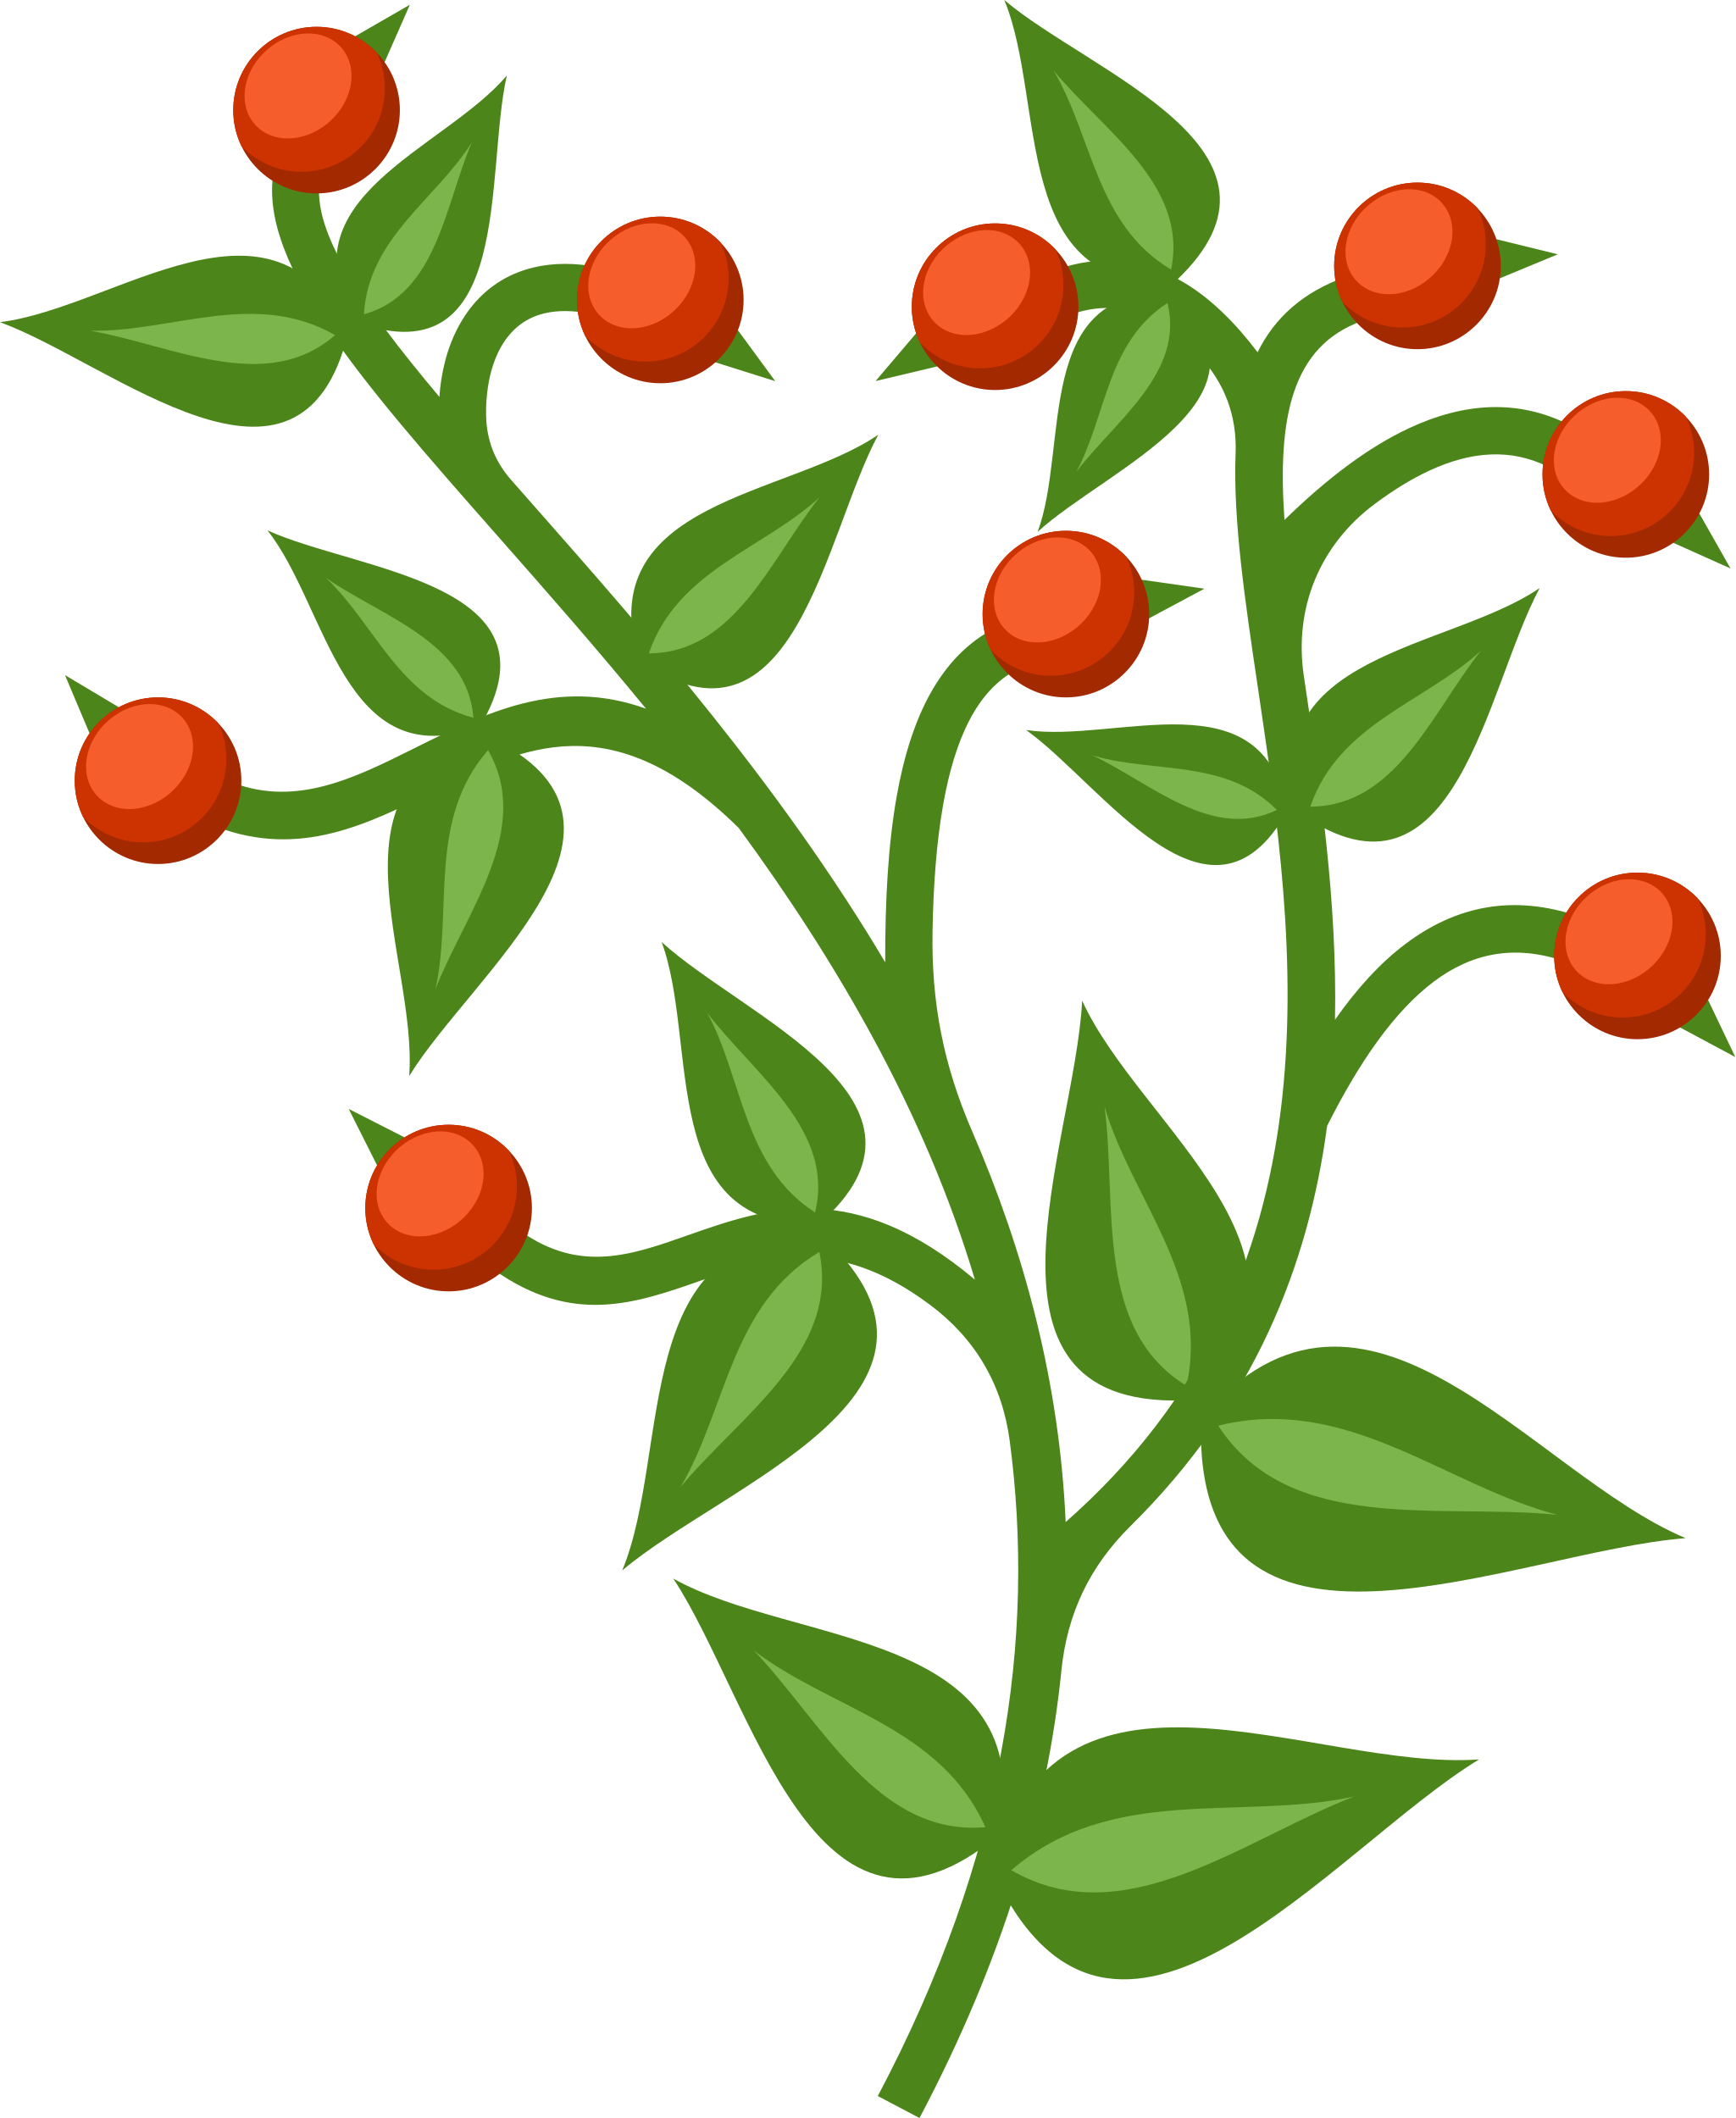
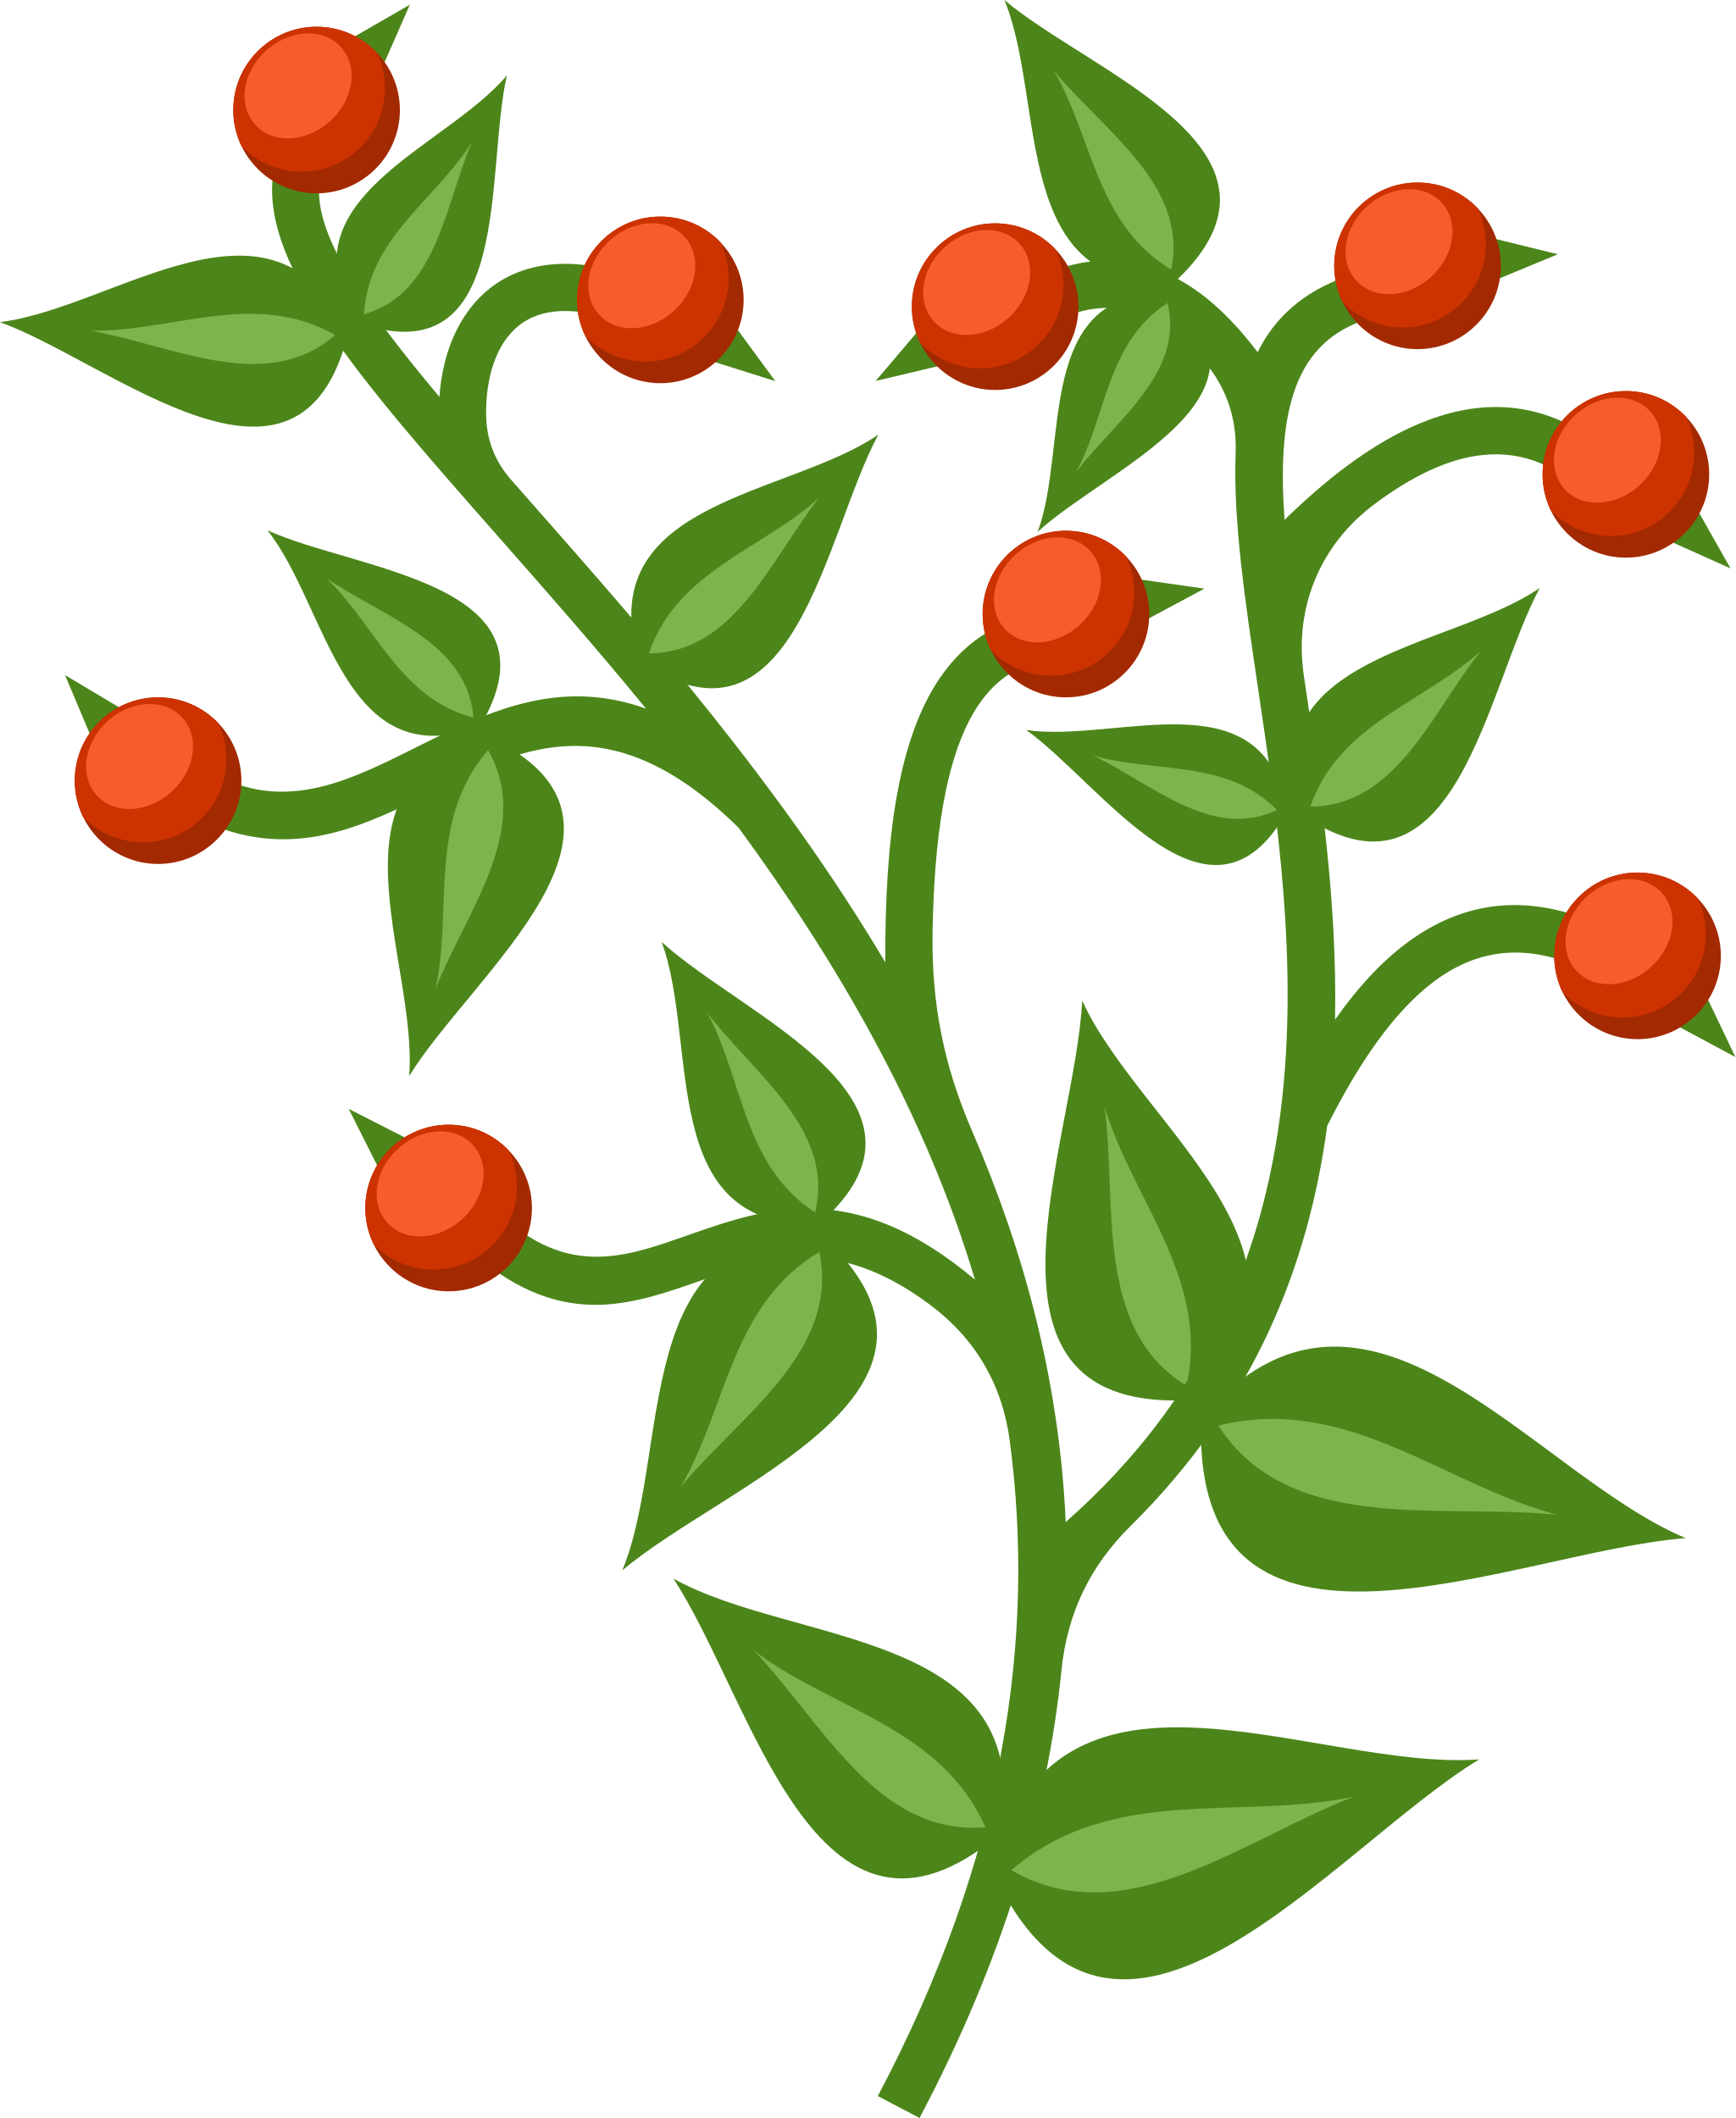
- <svg xmlns="http://www.w3.org/2000/svg" width="114.704" height="140">
-   <defs>
-     <clipPath clipPathUnits="userSpaceOnUse" id="prefix__a">
-       <path d="M0 1200h1200V0H0z" />
+ <svg xmlns="http://www.w3.org/2000/svg" version="1.1" id="svg229" width="114.704" height="140" viewBox="0 0 114.704 140">
+   <defs id="defs233">
+     <clipPath clipPathUnits="userSpaceOnUse" id="clipPath245">
+       <path d="M 0,1200 H 1200 V 0 H 0 Z" id="path243" />
    </clipPath>
  </defs>
-   <g clip-path="url(#prefix__a)" transform="matrix(.15734 0 0 -.15734 -35.134 170.636)">
-     <path d="M727.846 488.754c69.256 80.477 138.9-23.331 203.565-50.44-72.053-5.584-207.802-70.664-203.565 50.44" fill="#4c861a" fill-rule="evenodd" />
-     <path d="M735.078 485.562c29.98-46.081 92.854-32.475 142.437-37.446-47.479 12.48-88.308 50.862-142.437 37.446" fill="#7cb54b" fill-rule="evenodd" />
-     <path d="M724.567 496.385c65.152 59.373-22.64 114.722-46.665 167.746-2.935-59.928-53.736-174.121 46.665-167.746" fill="#4c861a" fill-rule="evenodd" />
-     <path d="M721.746 502.31c-38.947 23.794-29.14 76.291-34.439 117.325 11.482-39.11 44.296-72.087 34.44-117.325" fill="#7cb54b" fill-rule="evenodd" />
-     <path d="M358.164 1011.26c-5.546-21.59 15.906-53.215 49.723-93.498.162 2.358.415 4.703.763 7.017 3.195 21.108 14.577 40.222 36.066 46.635 7.703 2.302 16.602 2.931 26.778 1.393l-2.946-19.609c-7.173 1.085-13.195.718-18.175-.77-13.874-4.142-20.099-17.254-22.115-30.595a71.07 71.07 0 01-.756-11.74c.182-10.444 3.637-19.372 10.535-27.219 3.165-3.599 6.385-7.255 9.651-10.964 47.028-53.375 103.19-117.143 147.48-191.675-.073 25.504 1.18 49.218 4.821 69.71 5.915 33.302 18.195 58.641 41.144 70.628l9.145-17.515c-16.623-8.685-25.888-29.103-30.759-56.52-2.802-15.789-4.112-33.72-4.465-53.022-.556-30.379 4.602-56.485 16.673-84.369 21.837-50.45 36.608-105.105 39.25-164.069 117.41 103.398 96.767 242.625 80.82 350.042-5.528 37.245-10.527 70.947-9.44 98.86.618 15.843-4.573 29.701-15.45 41.24-5.069 5.374-10.299 9.814-15.717 13.148-11.487 7.07-24.135 8.984-38.355 3.894l-6.664 18.68c20.504 7.34 38.776 4.553 55.407-5.679 10.797-6.644 20.733-16.49 30.023-28.736 7.131 14.414 18.927 25.284 37.353 31.816l6.587-18.679c-29.937-10.612-35.607-41.285-32.649-83.587 17.792 17.38 35.252 30.564 52.3 38.53 23.368 10.92 45.876 12.203 67.31 1.434l-8.836-17.667c-15.526 7.797-32.313 6.645-50.103-1.67-7.42-3.466-15.017-8.149-22.773-13.932-23.037-17.175-33.994-43.719-29.776-72.143l.391-2.64c6.476-43.614 13.687-92.25 12.71-141.888 9.104 12.973 18.892 23.773 29.551 31.81 21.11 15.914 45.136 21.155 73.233 11.495l-6.43-18.757C859.375 687.9 841.38 684 825.6 672.1c-16.708-12.597-31.378-33.928-44.796-60.615-7.816-58.478-30.552-116.683-82.625-168.125-17.086-16.88-26.56-36.679-28.983-60.574-5.955-58.762-24.38-121.425-59.63-188.077l-17.515 9.223c53.377 100.93 66.386 192.643 55.412 275.314-3.145 23.684-14.455 42.926-33.616 57.197-40 29.796-68.773 19.688-95.749 10.208-27.917-9.812-54.223-19.057-87.373 4.427L442.12 567.2c24.8-17.57 46.472-9.952 69.468-1.87 33.84 11.893 70.078 24.628 121.26-18.43-21.116 70.673-58.295 133.885-99.203 189.75-53.414 52.678-90.992 33.943-127.469 15.743-28.696-14.319-56.809-28.344-91.63-15.362l6.9 18.524c26.702-9.957 51.045 2.19 75.894 14.587 29.77 14.852 60.17 30.011 97.33 16.641-21.185 25.866-42.335 49.867-61.86 72.031-59.02 66.986-103.906 117.936-93.79 157.327zM372.496 1069.272l22.986 13.248-10.6-24.096-10.572-3.727z" fill="#4c861a" fill-rule="evenodd" />
-     <path d="M356.287 1003.251c19.275 0 34.996 15.72 34.996 34.995s-15.72 34.996-34.996 34.996c-19.275 0-34.997-15.72-34.997-34.995 0-19.277 15.722-34.996 34.997-34.996" fill="#a32900" fill-rule="evenodd" />
-     <path d="M356.284 1073.243c9.94 0 18.91-4.142 25.28-10.795a34.809 34.809 0 003.417-15.101c0-19.33-15.667-34.998-34.997-34.998-9.938 0-18.906 4.145-25.276 10.796a34.83 34.83 0 00-3.418 15.102c0 19.33 15.667 34.996 34.994 34.996" fill="#c30" fill-rule="evenodd" />
-     <path d="M352.785 1070.445c12.178 0 20.132-9.872 17.77-22.051-2.364-12.176-14.15-22.046-26.326-22.046s-20.133 9.87-17.772 22.046c2.365 12.179 14.15 22.05 26.328 22.05" fill="#f55e2c" fill-rule="evenodd" />
-     <path d="M533.29 945.773l15.68-21.403-25.111 7.904L519 942.379z" fill="#4c861a" fill-rule="evenodd" />
-     <path d="M500.68 923.5c19.276 0 34.998 15.72 34.998 34.997 0 19.275-15.722 34.996-34.997 34.996s-34.997-15.722-34.997-34.997c0-19.276 15.722-34.997 34.997-34.997" fill="#a32900" fill-rule="evenodd" />
-     <path d="M500.68 993.493c9.937 0 18.907-4.142 25.278-10.795a34.842 34.842 0 003.417-15.101c0-19.331-15.666-34.998-34.996-34.998-9.938 0-18.906 4.143-25.277 10.796a34.83 34.83 0 00-3.418 15.102c0 19.327 15.667 34.996 34.997 34.996" fill="#c30" fill-rule="evenodd" />
-     <path d="M497.179 990.693c12.179 0 20.135-9.873 17.77-22.05-2.361-12.175-14.15-22.045-26.326-22.045-12.175 0-20.131 9.87-17.77 22.046 2.364 12.176 14.15 22.049 26.326 22.049" fill="#f55e2c" fill-rule="evenodd" />
-     <path d="M260.911 776.44l-10.31 24.447 22.602-13.493 2.395-10.954z" fill="#4c861a" fill-rule="evenodd" />
-     <path d="M289.697 721.529c19.275 0 34.997 15.722 34.997 34.995 0 19.276-15.722 34.999-34.997 34.999s-34.997-15.723-34.997-35c0-19.272 15.722-34.994 34.997-34.994" fill="#a32900" fill-rule="evenodd" />
-     <path d="M289.697 791.52c9.938 0 18.908-4.143 25.28-10.797a34.852 34.852 0 003.417-15.101c0-19.327-15.669-34.995-34.997-34.995-9.938 0-18.909 4.144-25.279 10.795a34.873 34.873 0 00-3.418 15.102c0 19.328 15.67 34.996 34.997 34.996" fill="#c30" fill-rule="evenodd" />
-     <path d="M286.197 788.72c12.176 0 20.133-9.87 17.77-22.046-2.363-12.179-14.152-22.05-26.328-22.05-12.175 0-20.132 9.871-17.767 22.05 2.36 12.176 14.15 22.046 26.325 22.046" fill="#f55e2c" fill-rule="evenodd" />
-     <path d="M702.975 840.94l26.266-3.75-23.203-12.43-10.623 3.587z" fill="#4c861a" fill-rule="evenodd" />
-     <path d="M671.081 791.52c19.275 0 34.997 15.722 34.997 34.997 0 19.274-15.722 34.997-34.997 34.997s-34.997-15.723-34.997-34.997c0-19.275 15.722-34.997 34.997-34.997" fill="#a32900" fill-rule="evenodd" />
-     <path d="M671.081 861.512c9.938 0 18.91-4.143 25.28-10.796a34.824 34.824 0 003.416-15.102c0-19.327-15.666-34.995-34.994-34.995-9.938 0-18.91 4.144-25.28 10.796a34.87 34.87 0 00-3.419 15.102c0 19.328 15.67 34.995 34.997 34.995" fill="#c30" fill-rule="evenodd" />
-     <path d="M667.581 858.714c12.18 0 20.133-9.87 17.77-22.049-2.363-12.179-14.15-22.049-26.326-22.049-12.177 0-20.13 9.87-17.769 22.05 2.363 12.178 14.15 22.048 26.325 22.048" fill="#f55e2c" fill-rule="evenodd" />
-     <path d="M381.703 594.934l-11.919 23.706 23.452-11.954 3.12-10.768z" fill="#4c861a" fill-rule="evenodd" />
-     <path d="M411.756 541.992c19.275 0 34.996 15.721 34.996 34.996 0 19.276-15.721 34.998-34.996 34.998-19.276 0-34.997-15.722-34.997-34.998 0-19.275 15.72-34.996 34.997-34.996" fill="#a32900" fill-rule="evenodd" />
-     <path d="M411.756 611.986c9.935 0 18.908-4.144 25.279-10.795a34.875 34.875 0 003.417-15.102c0-19.33-15.67-34.997-34.997-34.997-9.937 0-18.908 4.143-25.28 10.795a34.865 34.865 0 00-3.416 15.102c0 19.328 15.669 34.997 34.997 34.997" fill="#c30" fill-rule="evenodd" />
-     <path d="M408.254 609.186c12.178 0 20.134-9.873 17.772-22.049-2.364-12.176-14.15-22.046-26.326-22.046-12.178 0-20.131 9.87-17.771 22.046 2.364 12.176 14.148 22.049 26.325 22.049" fill="#f55e2c" fill-rule="evenodd" />
-     <path d="M940.867 664.358l11.428-23.941-23.203 12.43-2.899 10.832z" fill="#4c861a" fill-rule="evenodd" />
-     <path d="M911.188 647.924c19.275 0 34.997 15.721 34.997 34.996 0 19.273-15.722 34.997-34.997 34.997s-34.997-15.724-34.997-34.997c0-19.275 15.722-34.996 34.997-34.996" fill="#a32900" fill-rule="evenodd" />
-     <path d="M911.188 717.915c9.938 0 18.909-4.143 25.279-10.795a34.817 34.817 0 003.418-15.102c0-19.328-15.667-34.997-34.995-34.997-9.938 0-18.911 4.146-25.28 10.796a34.86 34.86 0 00-3.42 15.104c0 19.328 15.67 34.995 34.997 34.995" fill="#c30" fill-rule="evenodd" />
-     <path d="M907.688 715.118c12.179 0 20.133-9.87 17.769-22.05-2.362-12.177-14.148-22.047-26.324-22.047-12.176 0-20.132 9.87-17.77 22.048 2.362 12.179 14.148 22.049 26.324 22.049" fill="#f55e2c" fill-rule="evenodd" />
-     <path d="M937.193 868.766l13.08-23.085-24.018 10.775-3.65 10.602z" fill="#4c861a" fill-rule="evenodd" />
-     <path d="M906.29 850.207c19.274 0 34.996 15.72 34.996 34.997 0 19.273-15.722 34.996-34.997 34.996s-34.997-15.724-34.997-34.997c0-19.276 15.722-34.997 34.997-34.997" fill="#a32900" fill-rule="evenodd" />
-     <path d="M906.29 920.198c9.937 0 18.907-4.143 25.278-10.795a34.873 34.873 0 003.418-15.102c0-19.328-15.669-34.997-34.997-34.997-9.938 0-18.909 4.145-25.279 10.798a34.86 34.86 0 00-3.418 15.102c0 19.325 15.67 34.994 34.997 34.994" fill="#c30" fill-rule="evenodd" />
-     <path d="M902.79 917.398c12.175 0 20.132-9.87 17.77-22.047-2.364-12.178-14.15-22.048-26.329-22.048-12.175 0-20.129 9.87-17.767 22.048 2.363 12.177 14.147 22.047 26.325 22.047" fill="#f55e2c" fill-rule="evenodd" />
-     <path d="M851.935 984l25.765-6.33-24.321-10.073-10.214 4.62z" fill="#4c861a" fill-rule="evenodd" />
-     <path d="M818.77 937.805c19.275 0 34.997 15.722 34.997 34.997 0 19.274-15.723 34.997-34.998 34.997s-34.997-15.723-34.997-34.997c0-19.275 15.722-34.997 34.997-34.997" fill="#a32900" fill-rule="evenodd" />
-     <path d="M818.77 1007.797c9.939 0 18.908-4.143 25.279-10.796a34.853 34.853 0 003.418-15.102c0-19.327-15.67-34.996-34.997-34.996-9.938 0-18.91 4.144-25.28 10.797a34.893 34.893 0 00-3.418 15.102c0 19.328 15.67 34.995 34.997 34.995" fill="#c30" fill-rule="evenodd" />
-     <path d="M815.27 1005c12.176 0 20.133-9.87 17.77-22.05-2.363-12.179-14.15-22.049-26.328-22.049-12.175 0-20.13 9.87-17.767 22.05C791.306 995.13 803.09 1005 815.268 1005" fill="#f55e2c" fill-rule="evenodd" />
-     <path d="M616.936 930.553l-25.814-6.129 17.043 20.064 11.198.551z" fill="#4c861a" fill-rule="evenodd" />
-     <path d="M641.336 920.656c19.273 0 34.997 15.722 34.997 34.997s-15.724 34.997-34.997 34.997c-19.275 0-34.997-15.722-34.997-34.997s15.722-34.997 34.997-34.997" fill="#a32900" fill-rule="evenodd" />
-     <path d="M641.334 990.65c9.938 0 18.91-4.143 25.281-10.796a34.853 34.853 0 003.418-15.102c0-19.328-15.669-34.996-34.997-34.996-9.938 0-18.909 4.142-25.279 10.795a34.873 34.873 0 00-3.418 15.102c0 19.33 15.669 34.997 34.995 34.997" fill="#c30" fill-rule="evenodd" />
-     <path d="M637.834 987.85c12.178 0 20.135-9.87 17.769-22.049-2.36-12.177-14.146-22.047-26.325-22.047-12.176 0-20.13 9.87-17.769 22.047 2.362 12.178 14.149 22.048 26.325 22.048" fill="#f55e2c" fill-rule="evenodd" />
-     <path d="M769.39 742.762c-19.81 67.146 62.602 68.602 100.745 94.726-22.675-41.914-35.175-140.384-100.744-94.726" fill="#4c861a" fill-rule="evenodd" />
-     <path d="M773.745 745.625c36.25.128 51.2 39.823 71.687 65.51-23.897-21.836-59.759-30.727-71.687-65.51" fill="#7cb54b" fill-rule="evenodd" />
-     <path d="M763.991 743.675c-9.588 57.326-71.646 28.485-109.61 34.141 32.147-23.058 77.236-92.04 109.61-34.14" fill="#4c861a" fill-rule="evenodd" />
-     <path d="M759.701 744.231c-27.109-13.065-52.685 11.142-77.308 22.883 25.77-7.626 55.774-1.244 77.308-22.883" fill="#7cb54b" fill-rule="evenodd" />
-     <path d="M717.174 966.4c-69.784-5.573-54.25 75.376-71.97 118.078 36.35-30.816 130.143-63.307 71.97-118.078" fill="#4c861a" fill-rule="evenodd" />
-     <path d="M715.267 971.25c7.335 35.498-28.435 58.297-49.357 83.631 16.452-27.877 17.773-64.802 49.357-83.63" fill="#7cb54b" fill-rule="evenodd" />
-     <path d="M715.169 961.303c-58.071 2.41-42.618-64.252-55.966-100.24 29.18 26.715 105.964 56.644 55.966 100.24" fill="#4c861a" fill-rule="evenodd" />
-     <path d="M713.74 957.218c7.21-29.217-21.743-49.263-38.299-70.944 12.767 23.648 12.694 54.322 38.3 70.944" fill="#7cb54b" fill-rule="evenodd" />
-     <path d="M569.74 564.284c-82.466 6.585-64.108-89.07-85.045-139.534 42.953 36.414 153.79 74.81 85.045 139.534" fill="#4c861a" fill-rule="evenodd" />
-     <path d="M567.49 558.552c8.664-41.948-33.605-68.887-58.329-98.827 19.442 32.943 21.003 76.578 58.328 98.827" fill="#7cb54b" fill-rule="evenodd" />
-     <path d="M567.371 570.309c-68.622-2.851-50.363 75.927-66.135 118.456 34.483-31.572 125.22-66.94 66.135-118.456" fill="#4c861a" fill-rule="evenodd" />
-     <path d="M565.685 575.134c8.52 34.529-25.696 58.217-45.26 83.838 15.089-27.947 15.002-64.195 45.26-83.838" fill="#7cb54b" fill-rule="evenodd" />
-     <path d="M428.646 774.863c-71.994-17.385-29.711-93.648-33.456-142.416 26.39 42.953 109.982 106.515 33.456 142.416" fill="#4c861a" fill-rule="evenodd" />
-     <path d="M428.326 769.358c19.066-33.274-9.387-67.975-22.073-100.336 7.357 33.445-3.477 71.004 22.073 100.336" fill="#7cb54b" fill-rule="evenodd" />
-     <path d="M424.95 779.327c-57.586-21.557-64.01 50.556-89.283 82.34 38.134-17.247 125.186-22.041 89.283-82.34" fill="#4c861a" fill-rule="evenodd" />
-     <path d="M422.17 782.96c-2.38 31.75-38.088 42.365-61.873 58.711 20.625-19.572 30.654-50.434 61.873-58.71" fill="#7cb54b" fill-rule="evenodd" />
-     <path d="M491.517 807.155c-19.814 67.146 62.599 68.602 100.744 94.727-22.675-41.913-35.175-140.384-100.744-94.727" fill="#4c861a" fill-rule="evenodd" />
-     <path d="M495.871 810.019c36.248.128 51.196 39.823 71.685 65.51-23.895-21.837-59.757-30.727-71.685-65.51" fill="#7cb54b" fill-rule="evenodd" />
-     <path d="M369.516 944.511c-31.27 67.14-97.672 10.617-146.222 4.652 47.324-17.384 126.154-86.762 146.222-4.652" fill="#4c861a" fill-rule="evenodd" />
-     <path d="M364.057 943.737c-28.85-25.266-68.488-4.233-102.722 1.809 34.24-.602 68.918 17.439 102.722-1.81" fill="#7cb54b" fill-rule="evenodd" />
-     <path d="M373.161 949.015c-32.509 52.192 36.908 72.742 63.071 103.797-9.368-40.79 3.133-127.075-63.07-103.797" fill="#4c861a" fill-rule="evenodd" />
-     <path d="M376.176 952.46c30.65 8.606 34 45.708 45.322 72.256-15.108-24.085-43.38-40.019-45.322-72.256" fill="#7cb54b" fill-rule="evenodd" />
-     <path d="M643.033 313.76c17.371 86.42-86.152 79.067-136.9 107.584 33.108-50.04 59.75-172.152 136.9-107.583" fill="#4c861a" fill-rule="evenodd" />
-     <path d="M637.253 316.868c-45.476-3.878-68.644 44.243-97.2 74.18 32.398-24.729 78.369-31.885 97.2-74.18" fill="#7cb54b" fill-rule="evenodd" />
-     <path d="M640.244 298.401c25.433 103.081 134.46 41.928 204.398 46.952-61.76-37.53-153.474-156.912-204.398-46.952" fill="#4c861a" fill-rule="evenodd" />
-     <path d="M648.137 298.818c47.563-27.566 97.51 12.974 143.993 30.935-47.997-10.313-101.76 5.486-143.993-30.935" fill="#7cb54b" fill-rule="evenodd" />
+   <g id="g237" transform="matrix(1.333333,0,0,-1.333333,-297.7248,1445.97)">
+     <g id="g239" transform="matrix(0.1180082,0,0,0.1180082,196.9431,956.5006)">
+       <g id="g241" clip-path="url(#clipPath245)">
+         <g id="g247" transform="translate(727.8457,488.7539)">
+           <path d="M 0,0 C 69.256,80.477 138.901,-23.331 203.565,-50.44 131.512,-56.024 -4.237,-121.104 0,0" style="fill:#4c861a;fill-opacity:1;fill-rule:evenodd;stroke:none" id="path249" />
+         </g>
+         <g id="g251" transform="translate(735.0781,485.5615)">
+           <path d="M 0,0 C 29.979,-46.081 92.854,-32.475 142.437,-37.446 94.958,-24.965 54.129,13.416 0,0" style="fill:#7cb54b;fill-opacity:1;fill-rule:evenodd;stroke:none" id="path253" />
+         </g>
+         <g id="g255" transform="translate(724.5674,496.3848)">
+           <path d="M 0,0 C 65.152,59.373 -22.641,114.722 -46.665,167.746 -49.6,107.818 -100.401,-6.375 0,0" style="fill:#4c861a;fill-opacity:1;fill-rule:evenodd;stroke:none" id="path257" />
+         </g>
+         <g id="g259" transform="translate(721.7461,502.3105)">
+           <path d="M 0,0 C -38.947,23.794 -29.141,76.291 -34.439,117.325 -22.957,78.215 9.857,45.238 0,0" style="fill:#7cb54b;fill-opacity:1;fill-rule:evenodd;stroke:none" id="path261" />
+         </g>
+         <g id="g263" transform="translate(358.1641,1011.26)">
+           <path d="m 0,0 c -5.546,-21.591 15.906,-53.215 49.723,-93.498 0.162,2.358 0.415,4.703 0.763,7.017 3.195,21.108 14.577,40.222 36.066,46.635 7.703,2.302 16.602,2.931 26.778,1.393 l -2.946,-19.609 c -7.173,1.085 -13.195,0.718 -18.175,-0.77 -13.874,-4.142 -20.099,-17.254 -22.115,-30.595 -0.578,-3.844 -0.823,-7.794 -0.756,-11.74 0.182,-10.444 3.637,-19.372 10.535,-27.219 3.165,-3.599 6.385,-7.255 9.651,-10.964 47.028,-53.375 103.189,-117.143 147.48,-191.675 -0.073,25.504 1.18,49.218 4.821,69.71 5.915,33.302 18.195,58.641 41.144,70.628 l 9.145,-17.515 c -16.623,-8.685 -25.888,-29.103 -30.759,-56.521 -2.802,-15.788 -4.112,-33.719 -4.465,-53.021 -0.556,-30.379 4.602,-56.485 16.673,-84.369 21.837,-50.45 36.608,-105.105 39.249,-164.069 117.411,103.398 96.768,242.625 80.821,350.042 -5.528,37.245 -10.527,70.947 -9.44,98.86 0.618,15.843 -4.573,29.701 -15.45,41.239 -5.069,5.375 -10.299,9.815 -15.717,13.149 -11.487,7.07 -24.135,8.984 -38.355,3.894 l -6.664,18.679 c 20.504,7.34 38.776,4.554 55.407,-5.678 10.797,-6.644 20.733,-16.491 30.023,-28.736 7.131,14.414 18.927,25.284 37.353,31.816 l 6.587,-18.679 c -29.937,-10.612 -35.607,-41.285 -32.649,-83.587 17.792,17.38 35.252,30.564 52.3,38.529 23.368,10.921 45.876,12.204 67.31,1.435 l -8.836,-17.667 c -15.526,7.797 -32.313,6.645 -50.103,-1.67 -7.421,-3.466 -15.017,-8.149 -22.773,-13.932 -23.037,-17.175 -33.994,-43.719 -29.776,-72.143 0.129,-0.877 0.261,-1.759 0.391,-2.641 6.476,-43.613 13.687,-92.249 12.709,-141.887 9.105,12.973 18.893,23.773 29.552,31.809 21.109,15.915 45.136,21.156 73.233,11.496 l -6.431,-18.757 c -21.092,7.25 -39.087,3.349 -54.868,-8.549 -16.708,-12.597 -31.378,-33.928 -44.796,-60.615 -7.816,-58.478 -30.552,-116.683 -82.625,-168.125 -17.086,-16.881 -26.56,-36.679 -28.983,-60.574 -5.955,-58.762 -24.381,-121.425 -59.631,-188.077 l -17.514,9.223 c 53.377,100.929 66.386,192.643 55.412,275.314 -3.145,23.684 -14.455,42.926 -33.616,57.197 -40.001,29.796 -68.773,19.688 -95.749,10.208 -27.917,-9.812 -54.223,-19.057 -87.373,4.427 l 11.395,16.122 c 24.799,-17.571 46.472,-9.952 69.468,-1.87 33.839,11.893 70.078,24.628 121.26,-18.431 -21.116,70.674 -58.295,133.886 -99.203,189.75 -53.414,52.679 -90.992,33.944 -127.469,15.744 -28.696,-14.319 -56.809,-28.344 -91.63,-15.362 l 6.899,18.524 c 26.703,-9.957 51.046,2.189 75.895,14.587 29.769,14.852 60.169,30.011 97.33,16.641 -21.185,25.866 -42.335,49.867 -61.861,72.031 C 15.626,-85.46 -29.26,-34.51 -19.144,4.881 Z" style="fill:#4c861a;fill-opacity:1;fill-rule:evenodd;stroke:none" id="path265" />
+         </g>
+         <g id="g267" transform="translate(372.4961,1069.272)">
+           <path d="M 0,0 22.986,13.248 12.385,-10.848 1.814,-14.575 Z" style="fill:#4c861a;fill-opacity:1;fill-rule:evenodd;stroke:none" id="path269" />
+         </g>
+         <g id="g271" transform="translate(356.2871,1003.251)">
+           <path d="M 0,0 C 19.275,0 34.996,15.719 34.996,34.995 34.996,54.27 19.275,69.991 0,69.991 -19.275,69.991 -34.997,54.27 -34.997,34.995 -34.997,15.719 -19.275,0 0,0" style="fill:#a32900;fill-opacity:1;fill-rule:evenodd;stroke:none" id="path273" />
+         </g>
+         <g id="g275" transform="translate(356.2842,1073.243)">
+           <path d="m 0,0 c 9.939,0 18.909,-4.142 25.279,-10.795 2.193,-4.57 3.418,-9.692 3.418,-15.101 0,-19.329 -15.667,-34.998 -34.997,-34.998 -9.938,0 -18.906,4.145 -25.276,10.796 -2.193,4.573 -3.418,9.695 -3.418,15.102 C -34.994,-15.666 -19.327,0 0,0" style="fill:#cc3300;fill-opacity:1;fill-rule:evenodd;stroke:none" id="path277" />
+         </g>
+         <g id="g279" transform="translate(352.7852,1070.445)">
+           <path d="M 0,0 C 12.178,0 20.132,-9.872 17.77,-22.051 15.406,-34.227 3.62,-44.097 -8.556,-44.097 c -12.176,0 -20.133,9.87 -17.772,22.046 C -23.963,-9.872 -12.179,0 0,0" style="fill:#f55e2c;fill-opacity:1;fill-rule:evenodd;stroke:none" id="path281" />
+         </g>
+         <g id="g283" transform="translate(533.29,945.7729)">
+           <path d="m 0,0 15.68,-21.403 -25.111,7.904 -4.859,10.105 z" style="fill:#4c861a;fill-opacity:1;fill-rule:evenodd;stroke:none" id="path285" />
+         </g>
+         <g id="g287" transform="translate(500.6807,923.4995)">
+           <path d="M 0,0 C 19.275,0 34.997,15.721 34.997,34.997 34.997,54.272 19.275,69.993 0,69.993 -19.275,69.993 -34.997,54.272 -34.997,34.997 -34.997,15.721 -19.275,0 0,0" style="fill:#a32900;fill-opacity:1;fill-rule:evenodd;stroke:none" id="path289" />
+         </g>
+         <g id="g291" transform="translate(500.6807,993.4927)">
+           <path d="m 0,0 c 9.936,0 18.906,-4.142 25.277,-10.795 2.192,-4.573 3.417,-9.695 3.417,-15.101 0,-19.331 -15.666,-34.998 -34.996,-34.998 -9.938,0 -18.906,4.143 -25.277,10.796 -2.192,4.571 -3.418,9.693 -3.418,15.102 C -34.997,-15.669 -19.33,0 0,0" style="fill:#cc3300;fill-opacity:1;fill-rule:evenodd;stroke:none" id="path293" />
+         </g>
+         <g id="g295" transform="translate(497.1787,990.6929)">
+           <path d="M 0,0 C 12.179,0 20.135,-9.873 17.77,-22.049 15.409,-34.225 3.62,-44.095 -8.556,-44.095 c -12.175,0 -20.131,9.87 -17.769,22.046 C -23.962,-9.873 -12.176,0 0,0" style="fill:#f55e2c;fill-opacity:1;fill-rule:evenodd;stroke:none" id="path297" />
+         </g>
+         <g id="g299" transform="translate(260.9111,776.4399)">
+           <path d="M 0,0 -10.31,24.447 12.292,10.954 14.687,0 Z" style="fill:#4c861a;fill-opacity:1;fill-rule:evenodd;stroke:none" id="path301" />
+         </g>
+         <g id="g303" transform="translate(289.6973,721.5288)">
+           <path d="M 0,0 C 19.275,0 34.997,15.722 34.997,34.995 34.997,54.271 19.275,69.994 0,69.994 -19.275,69.994 -34.997,54.271 -34.997,34.995 -34.997,15.722 -19.275,0 0,0" style="fill:#a32900;fill-opacity:1;fill-rule:evenodd;stroke:none" id="path305" />
+         </g>
+         <g id="g307" transform="translate(289.6973,791.52)">
+           <path d="m 0,0 c 9.938,0 18.908,-4.143 25.279,-10.797 2.19,-4.57 3.418,-9.692 3.418,-15.101 0,-19.327 -15.669,-34.995 -34.997,-34.995 -9.938,0 -18.909,4.144 -25.279,10.795 -2.19,4.573 -3.418,9.695 -3.418,15.102 C -34.997,-15.668 -19.328,0 0,0" style="fill:#cc3300;fill-opacity:1;fill-rule:evenodd;stroke:none" id="path309" />
+         </g>
+         <g id="g311" transform="translate(286.1973,788.7202)">
+           <path d="M 0,0 C 12.176,0 20.133,-9.87 17.77,-22.046 15.407,-34.225 3.618,-44.097 -8.558,-44.097 c -12.175,0 -20.132,9.872 -17.767,22.051 C -23.965,-9.87 -12.176,0 0,0" style="fill:#f55e2c;fill-opacity:1;fill-rule:evenodd;stroke:none" id="path313" />
+         </g>
+         <g id="g315" transform="translate(702.9746,840.9399)">
+           <path d="M 0,0 26.266,-3.75 3.063,-16.18 -7.56,-12.593 Z" style="fill:#4c861a;fill-opacity:1;fill-rule:evenodd;stroke:none" id="path317" />
+         </g>
+         <g id="g319" transform="translate(671.0811,791.52)">
+           <path d="M 0,0 C 19.275,0 34.997,15.722 34.997,34.997 34.997,54.271 19.275,69.994 0,69.994 -19.275,69.994 -34.997,54.271 -34.997,34.997 -34.997,15.722 -19.275,0 0,0" style="fill:#a32900;fill-opacity:1;fill-rule:evenodd;stroke:none" id="path321" />
+         </g>
+         <g id="g323" transform="translate(671.0811,861.5122)">
+           <path d="m 0,0 c 9.938,0 18.909,-4.143 25.279,-10.796 2.192,-4.57 3.417,-9.692 3.417,-15.102 0,-19.327 -15.666,-34.995 -34.994,-34.995 -9.938,0 -18.911,4.144 -25.281,10.796 -2.19,4.574 -3.418,9.693 -3.418,15.102 C -34.997,-15.667 -19.328,0 0,0" style="fill:#cc3300;fill-opacity:1;fill-rule:evenodd;stroke:none" id="path325" />
+         </g>
+         <g id="g327" transform="translate(667.5811,858.7144)">
+           <path d="M 0,0 C 12.179,0 20.133,-9.87 17.77,-22.049 15.407,-34.228 3.62,-44.098 -8.556,-44.098 c -12.177,0 -20.131,9.87 -17.769,22.049 C -23.962,-9.87 -12.176,0 0,0" style="fill:#f55e2c;fill-opacity:1;fill-rule:evenodd;stroke:none" id="path329" />
+         </g>
+         <g id="g331" transform="translate(381.7031,594.9336)">
+           <path d="M 0,0 -11.919,23.706 11.533,11.752 14.652,0.984 Z" style="fill:#4c861a;fill-opacity:1;fill-rule:evenodd;stroke:none" id="path333" />
+         </g>
+         <g id="g335" transform="translate(411.7559,541.9922)">
+           <path d="M 0,0 C 19.275,0 34.996,15.721 34.996,34.996 34.996,54.272 19.275,69.994 0,69.994 -19.276,69.994 -34.997,54.272 -34.997,34.996 -34.997,15.721 -19.276,0 0,0" style="fill:#a32900;fill-opacity:1;fill-rule:evenodd;stroke:none" id="path337" />
+         </g>
+         <g id="g339" transform="translate(411.7559,611.9858)">
+           <path d="m 0,0 c 9.935,0 18.908,-4.144 25.279,-10.795 2.19,-4.574 3.417,-9.695 3.417,-15.102 0,-19.33 -15.669,-34.997 -34.997,-34.997 -9.937,0 -18.908,4.143 -25.279,10.795 -2.19,4.573 -3.417,9.693 -3.417,15.102 C -34.997,-15.669 -19.328,0 0,0" style="fill:#cc3300;fill-opacity:1;fill-rule:evenodd;stroke:none" id="path341" />
+         </g>
+         <g id="g343" transform="translate(408.2539,609.186)">
+           <path d="m 0,0 c 12.178,0 20.134,-9.873 17.772,-22.049 -2.364,-12.176 -14.15,-22.046 -26.326,-22.046 -12.178,0 -20.131,9.87 -17.771,22.046 C -23.961,-9.873 -12.177,0 0,0" style="fill:#f55e2c;fill-opacity:1;fill-rule:evenodd;stroke:none" id="path345" />
+         </g>
+         <g id="g347" transform="translate(940.8672,664.3579)">
+           <path d="m 0,0 11.428,-23.941 -23.203,12.431 -2.899,10.831 z" style="fill:#4c861a;fill-opacity:1;fill-rule:evenodd;stroke:none" id="path349" />
+         </g>
+         <g id="g351" transform="translate(911.1875,647.9243)">
+           <path d="M 0,0 C 19.275,0 34.997,15.721 34.997,34.996 34.997,54.269 19.275,69.993 0,69.993 -19.275,69.993 -34.997,54.269 -34.997,34.996 -34.997,15.721 -19.275,0 0,0" style="fill:#a32900;fill-opacity:1;fill-rule:evenodd;stroke:none" id="path353" />
+         </g>
+         <g id="g355" transform="translate(911.1875,717.9155)">
+           <path d="m 0,0 c 9.938,0 18.909,-4.143 25.279,-10.795 2.193,-4.571 3.418,-9.693 3.418,-15.102 0,-19.328 -15.667,-34.997 -34.995,-34.997 -9.938,0 -18.911,4.145 -25.279,10.795 -2.192,4.576 -3.42,9.696 -3.42,15.104 C -34.997,-15.667 -19.328,0 0,0" style="fill:#cc3300;fill-opacity:1;fill-rule:evenodd;stroke:none" id="path357" />
+         </g>
+         <g id="g359" transform="translate(907.6875,715.1177)">
+           <path d="M 0,0 C 12.179,0 20.133,-9.87 17.769,-22.049 15.407,-34.227 3.621,-44.097 -8.555,-44.097 c -12.176,0 -20.132,9.87 -17.769,22.048 C -23.962,-9.87 -12.176,0 0,0" style="fill:#f55e2c;fill-opacity:1;fill-rule:evenodd;stroke:none" id="path361" />
+         </g>
+         <g id="g363" transform="translate(937.1934,868.7661)">
+           <path d="m 0,0 13.079,-23.085 -24.017,10.775 -3.65,10.602 z" style="fill:#4c861a;fill-opacity:1;fill-rule:evenodd;stroke:none" id="path365" />
+         </g>
+         <g id="g367" transform="translate(906.2891,850.2065)">
+           <path d="M 0,0 C 19.275,0 34.997,15.721 34.997,34.997 34.997,54.27 19.275,69.993 0,69.993 -19.275,69.993 -34.997,54.27 -34.997,34.997 -34.997,15.721 -19.275,0 0,0" style="fill:#a32900;fill-opacity:1;fill-rule:evenodd;stroke:none" id="path369" />
+         </g>
+         <g id="g371" transform="translate(906.2891,920.1978)">
+           <path d="m 0,0 c 9.938,0 18.908,-4.143 25.279,-10.795 2.19,-4.573 3.418,-9.695 3.418,-15.102 0,-19.328 -15.669,-34.997 -34.997,-34.997 -9.938,0 -18.909,4.145 -25.279,10.798 -2.19,4.571 -3.418,9.693 -3.418,15.102 C -34.997,-15.669 -19.328,0 0,0" style="fill:#cc3300;fill-opacity:1;fill-rule:evenodd;stroke:none" id="path373" />
+         </g>
+         <g id="g375" transform="translate(902.7891,917.3979)">
+           <path d="M 0,0 C 12.176,0 20.133,-9.87 17.77,-22.047 15.407,-34.225 3.621,-44.095 -8.558,-44.095 c -12.175,0 -20.129,9.87 -17.767,22.048 C -23.962,-9.87 -12.178,0 0,0" style="fill:#f55e2c;fill-opacity:1;fill-rule:evenodd;stroke:none" id="path377" />
+         </g>
+         <g id="g379" transform="translate(851.9346,984.0005)">
+           <path d="M 0,0 25.765,-6.331 1.444,-16.404 -8.77,-11.783 Z" style="fill:#4c861a;fill-opacity:1;fill-rule:evenodd;stroke:none" id="path381" />
+         </g>
+         <g id="g383" transform="translate(818.7695,937.8052)">
+           <path d="M 0,0 C 19.275,0 34.997,15.722 34.997,34.997 34.997,54.271 19.275,69.994 0,69.994 -19.275,69.994 -34.997,54.271 -34.997,34.997 -34.997,15.722 -19.275,0 0,0" style="fill:#a32900;fill-opacity:1;fill-rule:evenodd;stroke:none" id="path385" />
+         </g>
+         <g id="g387" transform="translate(818.7695,1007.797)">
+           <path d="m 0,0 c 9.939,0 18.908,-4.143 25.279,-10.796 2.19,-4.57 3.418,-9.692 3.418,-15.102 0,-19.327 -15.669,-34.996 -34.997,-34.996 -9.938,0 -18.909,4.144 -25.279,10.797 -2.189,4.574 -3.418,9.696 -3.418,15.102 C -34.997,-15.667 -19.328,0 0,0" style="fill:#cc3300;fill-opacity:1;fill-rule:evenodd;stroke:none" id="path389" />
+         </g>
+         <g id="g391" transform="translate(815.2695,1005)">
+           <path d="M 0,0 C 12.176,0 20.133,-9.87 17.77,-22.049 15.407,-34.228 3.621,-44.098 -8.558,-44.098 c -12.175,0 -20.129,9.87 -17.767,22.049 C -23.962,-9.87 -12.178,0 0,0" style="fill:#f55e2c;fill-opacity:1;fill-rule:evenodd;stroke:none" id="path393" />
+         </g>
+         <g id="g395" transform="translate(616.9355,930.5532)">
+           <path d="M 0,0 -25.814,-6.129 -8.771,13.935 2.427,14.486 Z" style="fill:#4c861a;fill-opacity:1;fill-rule:evenodd;stroke:none" id="path397" />
+         </g>
+         <g id="g399" transform="translate(641.3359,920.6558)">
+           <path d="M 0,0 C 19.273,0 34.997,15.722 34.997,34.997 34.997,54.272 19.273,69.994 0,69.994 -19.275,69.994 -34.997,54.272 -34.997,34.997 -34.997,15.722 -19.275,0 0,0" style="fill:#a32900;fill-opacity:1;fill-rule:evenodd;stroke:none" id="path401" />
+         </g>
+         <g id="g403" transform="translate(641.334,990.6499)">
+           <path d="m 0,0 c 9.938,0 18.91,-4.143 25.281,-10.796 2.19,-4.57 3.418,-9.692 3.418,-15.102 0,-19.328 -15.669,-34.996 -34.997,-34.996 -9.938,0 -18.909,4.142 -25.279,10.795 -2.19,4.573 -3.418,9.695 -3.418,15.102 C -34.995,-15.667 -19.326,0 0,0" style="fill:#cc3300;fill-opacity:1;fill-rule:evenodd;stroke:none" id="path405" />
+         </g>
+         <g id="g407" transform="translate(637.834,987.8491)">
+           <path d="m 0,0 c 12.178,0 20.135,-9.87 17.769,-22.048 -2.36,-12.177 -14.146,-22.047 -26.325,-22.047 -12.176,0 -20.13,9.87 -17.769,22.047 C -23.963,-9.87 -12.176,0 0,0" style="fill:#f55e2c;fill-opacity:1;fill-rule:evenodd;stroke:none" id="path409" />
+         </g>
+         <g id="g411" transform="translate(769.3906,742.7622)">
+           <path d="M 0,0 C -19.81,67.146 62.601,68.602 100.744,94.726 78.069,52.812 65.569,-45.658 0,0" style="fill:#4c861a;fill-opacity:1;fill-rule:evenodd;stroke:none" id="path413" />
+         </g>
+         <g id="g415" transform="translate(773.7451,745.6255)">
+           <path d="M 0,0 C 36.25,0.128 51.199,39.823 71.687,65.51 47.79,43.674 11.928,34.783 0,0" style="fill:#7cb54b;fill-opacity:1;fill-rule:evenodd;stroke:none" id="path417" />
+         </g>
+         <g id="g419" transform="translate(763.9912,743.6753)">
+           <path d="M 0,0 C -9.588,57.326 -71.646,28.485 -109.611,34.141 -77.463,11.083 -32.374,-57.899 0,0" style="fill:#4c861a;fill-opacity:1;fill-rule:evenodd;stroke:none" id="path421" />
+         </g>
+         <g id="g423" transform="translate(759.7012,744.231)">
+           <path d="M 0,0 C -27.109,-13.065 -52.685,11.142 -77.308,22.883 -51.539,15.257 -21.534,21.639 0,0" style="fill:#7cb54b;fill-opacity:1;fill-rule:evenodd;stroke:none" id="path425" />
+         </g>
+         <g id="g427" transform="translate(717.1738,966.3999)">
+           <path d="M 0,0 C -69.784,-5.573 -54.25,75.376 -71.969,118.078 -35.619,87.262 58.173,54.771 0,0" style="fill:#4c861a;fill-opacity:1;fill-rule:evenodd;stroke:none" id="path429" />
+         </g>
+         <g id="g431" transform="translate(715.2666,971.2505)">
+           <path d="M 0,0 C 7.335,35.498 -28.435,58.297 -49.357,83.631 -32.905,55.754 -31.584,18.829 0,0" style="fill:#7cb54b;fill-opacity:1;fill-rule:evenodd;stroke:none" id="path433" />
+         </g>
+         <g id="g435" transform="translate(715.1689,961.3032)">
+           <path d="M 0,0 C -58.071,2.41 -42.618,-64.252 -55.966,-100.24 -26.785,-73.525 49.998,-43.596 0,0" style="fill:#4c861a;fill-opacity:1;fill-rule:evenodd;stroke:none" id="path437" />
+         </g>
+         <g id="g439" transform="translate(713.7402,957.2183)">
+           <path d="M 0,0 C 7.209,-29.217 -21.743,-49.263 -38.299,-70.944 -25.532,-47.296 -25.605,-16.622 0,0" style="fill:#7cb54b;fill-opacity:1;fill-rule:evenodd;stroke:none" id="path441" />
+         </g>
+         <g id="g443" transform="translate(569.7402,564.2842)">
+           <path d="M 0,0 C -82.466,6.585 -64.108,-89.071 -85.045,-139.534 -42.092,-103.12 68.745,-64.724 0,0" style="fill:#4c861a;fill-opacity:1;fill-rule:evenodd;stroke:none" id="path445" />
+         </g>
+         <g id="g447" transform="translate(567.4893,558.5518)">
+           <path d="M 0,0 C 8.665,-41.948 -33.604,-68.887 -58.328,-98.827 -38.886,-65.884 -37.325,-22.249 0,0" style="fill:#7cb54b;fill-opacity:1;fill-rule:evenodd;stroke:none" id="path449" />
+         </g>
+         <g id="g451" transform="translate(567.3711,570.3086)">
+           <path d="M 0,0 C -68.622,-2.851 -50.363,75.927 -66.135,118.456 -31.652,86.884 59.084,51.516 0,0" style="fill:#4c861a;fill-opacity:1;fill-rule:evenodd;stroke:none" id="path453" />
+         </g>
+         <g id="g455" transform="translate(565.6846,575.1338)">
+           <path d="M 0,0 C 8.52,34.529 -25.696,58.217 -45.259,83.838 -30.171,55.891 -30.258,19.643 0,0" style="fill:#7cb54b;fill-opacity:1;fill-rule:evenodd;stroke:none" id="path457" />
+         </g>
+         <g id="g459" transform="translate(428.6455,774.8628)">
+           <path d="M 0,0 C -71.994,-17.385 -29.711,-93.648 -33.456,-142.416 -7.065,-99.463 76.526,-35.901 0,0" style="fill:#4c861a;fill-opacity:1;fill-rule:evenodd;stroke:none" id="path461" />
+         </g>
+         <g id="g463" transform="translate(428.3262,769.3579)">
+           <path d="M 0,0 C 19.066,-33.274 -9.387,-67.975 -22.073,-100.336 -14.716,-66.891 -25.55,-29.332 0,0" style="fill:#7cb54b;fill-opacity:1;fill-rule:evenodd;stroke:none" id="path465" />
+         </g>
+         <g id="g467" transform="translate(424.9502,779.3267)">
+           <path d="M 0,0 C -57.586,-21.557 -64.011,50.556 -89.283,82.34 -51.149,65.093 35.903,60.299 0,0" style="fill:#4c861a;fill-opacity:1;fill-rule:evenodd;stroke:none" id="path469" />
+         </g>
+         <g id="g471" transform="translate(422.1699,782.9604)">
+           <path d="M 0,0 C -2.379,31.75 -38.088,42.365 -61.873,58.711 -41.248,39.139 -31.219,8.277 0,0" style="fill:#7cb54b;fill-opacity:1;fill-rule:evenodd;stroke:none" id="path473" />
+         </g>
+         <g id="g475" transform="translate(491.5166,807.1548)">
+           <path d="M 0,0 C -19.814,67.146 62.599,68.602 100.744,94.727 78.069,52.814 65.569,-45.657 0,0" style="fill:#4c861a;fill-opacity:1;fill-rule:evenodd;stroke:none" id="path477" />
+         </g>
+         <g id="g479" transform="translate(495.8711,810.019)">
+           <path d="M 0,0 C 36.248,0.128 51.196,39.823 71.685,65.51 47.79,43.673 11.928,34.783 0,0" style="fill:#7cb54b;fill-opacity:1;fill-rule:evenodd;stroke:none" id="path481" />
+         </g>
+         <g id="g483" transform="translate(369.5156,944.5112)">
+           <path d="M 0,0 C -31.27,67.139 -97.672,10.617 -146.222,4.652 -98.898,-12.732 -20.068,-82.11 0,0" style="fill:#4c861a;fill-opacity:1;fill-rule:evenodd;stroke:none" id="path485" />
+         </g>
+         <g id="g487" transform="translate(364.0566,943.7368)">
+           <path d="M 0,0 C -28.85,-25.266 -68.488,-4.233 -102.722,1.809 -68.481,1.207 -33.804,19.248 0,0" style="fill:#7cb54b;fill-opacity:1;fill-rule:evenodd;stroke:none" id="path489" />
+         </g>
+         <g id="g491" transform="translate(373.1611,949.0151)">
+           <path d="M 0,0 C -32.509,52.192 36.908,72.742 63.071,103.797 53.703,63.006 66.204,-23.278 0,0" style="fill:#4c861a;fill-opacity:1;fill-rule:evenodd;stroke:none" id="path493" />
+         </g>
+         <g id="g495" transform="translate(376.1758,952.4604)">
+           <path d="M 0,0 C 30.651,8.606 34.001,45.708 45.322,72.256 30.214,48.171 1.943,32.237 0,0" style="fill:#7cb54b;fill-opacity:1;fill-rule:evenodd;stroke:none" id="path497" />
+         </g>
+         <g id="g499" transform="translate(643.0332,313.7607)">
+           <path d="M 0,0 C 17.371,86.419 -86.152,79.066 -136.9,107.583 -103.792,57.544 -77.15,-64.569 0,0" style="fill:#4c861a;fill-opacity:1;fill-rule:evenodd;stroke:none" id="path501" />
+         </g>
+         <g id="g503" transform="translate(637.2529,316.8682)">
+           <path d="M 0,0 C -45.476,-3.878 -68.644,44.243 -97.2,74.179 -64.802,49.451 -18.831,42.295 0,0" style="fill:#7cb54b;fill-opacity:1;fill-rule:evenodd;stroke:none" id="path505" />
+         </g>
+         <g id="g507" transform="translate(640.2441,298.4014)">
+           <path d="M 0,0 C 25.433,103.081 134.46,41.928 204.398,46.952 142.638,9.421 50.924,-109.96 0,0" style="fill:#4c861a;fill-opacity:1;fill-rule:evenodd;stroke:none" id="path509" />
+         </g>
+         <g id="g511" transform="translate(648.1367,298.8184)">
+           <path d="M 0,0 C 47.563,-27.566 97.511,12.974 143.993,30.935 95.996,20.622 42.233,36.421 0,0" style="fill:#7cb54b;fill-opacity:1;fill-rule:evenodd;stroke:none" id="path513" />
+         </g>
+       </g>
+     </g>
  </g>
</svg>
